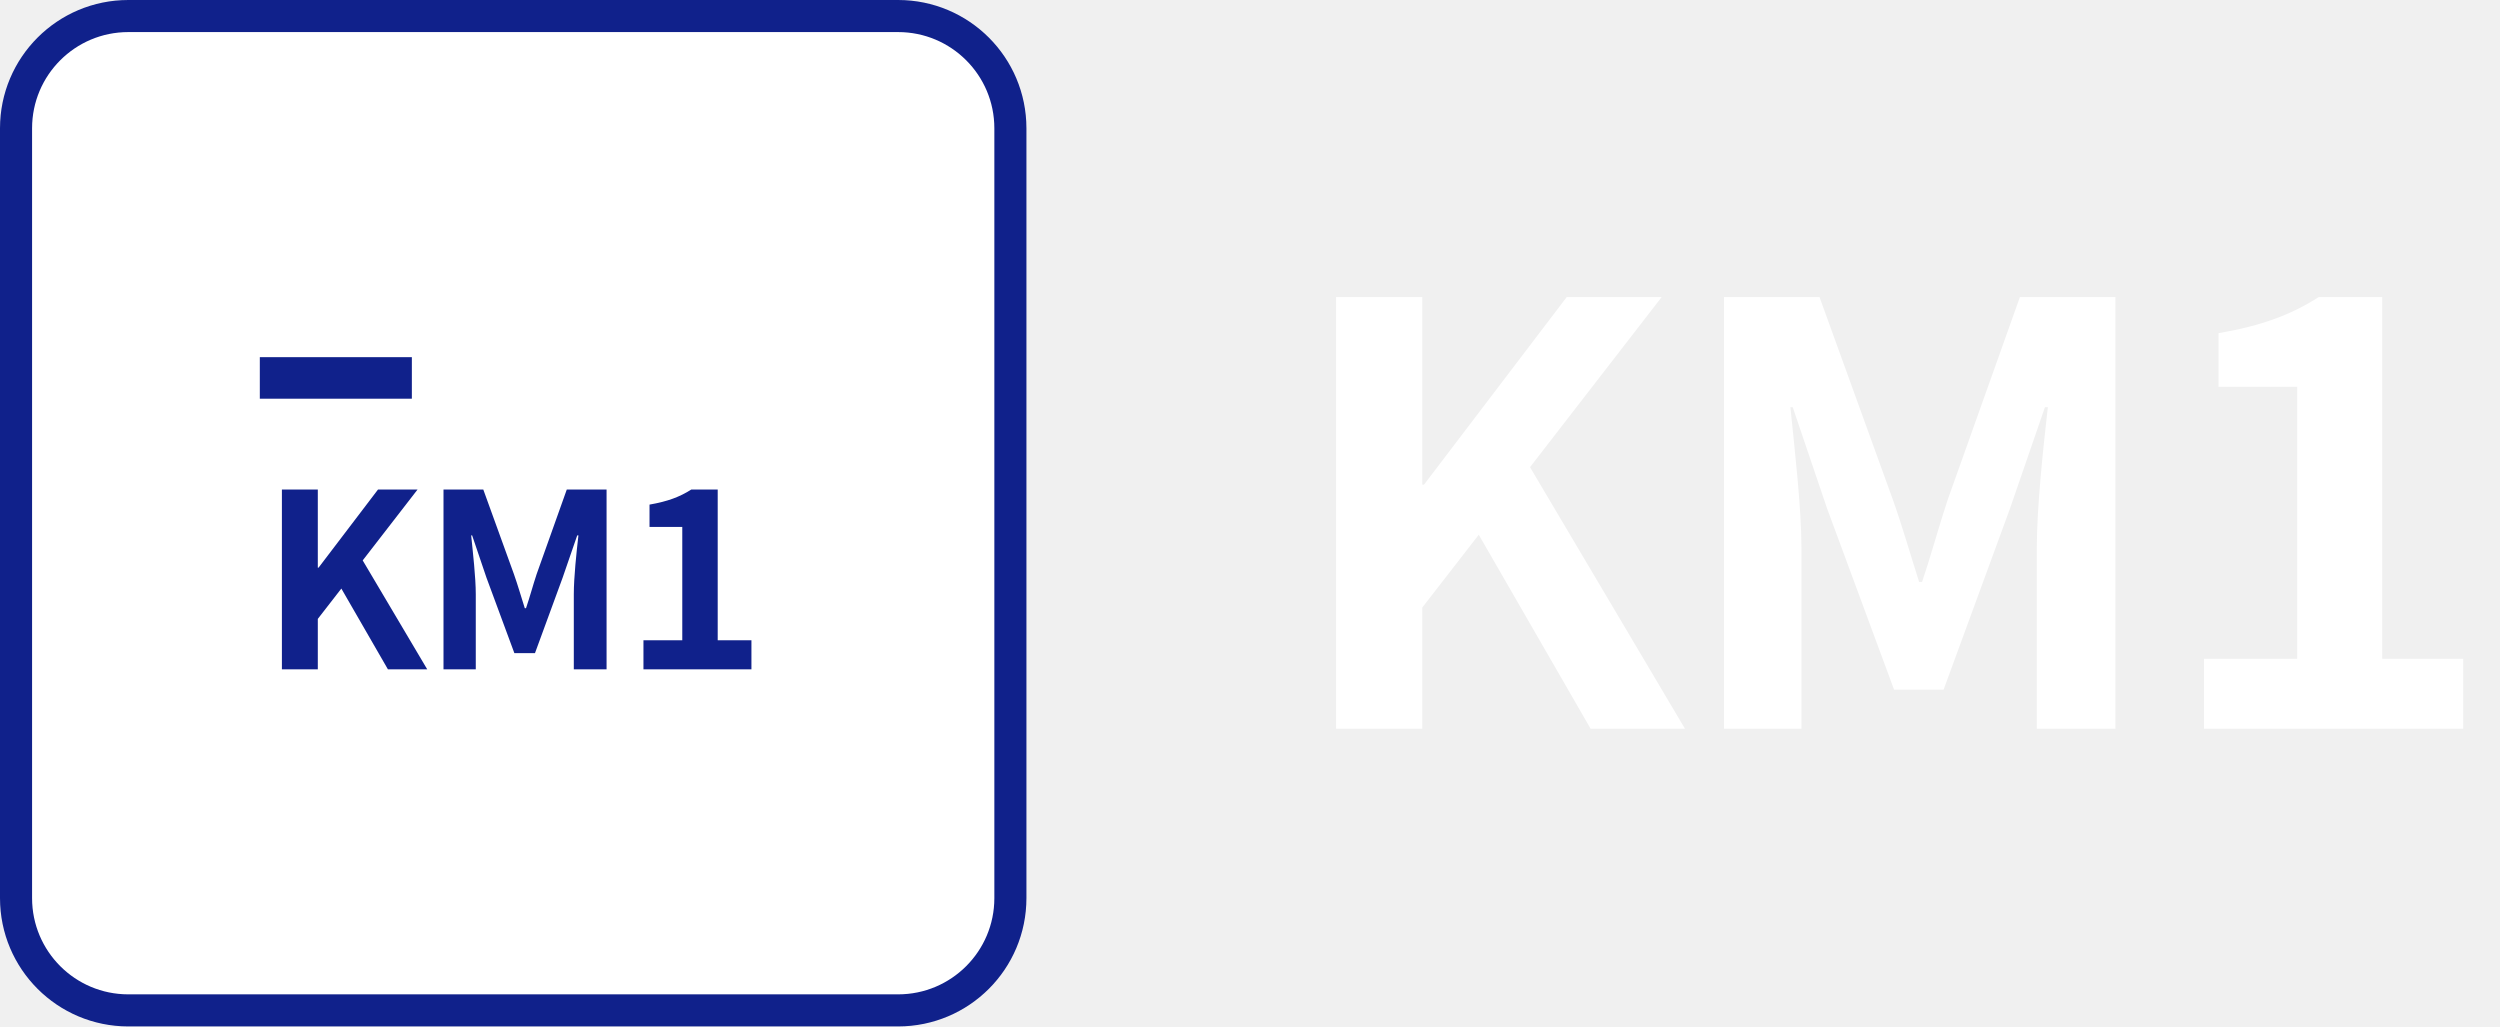
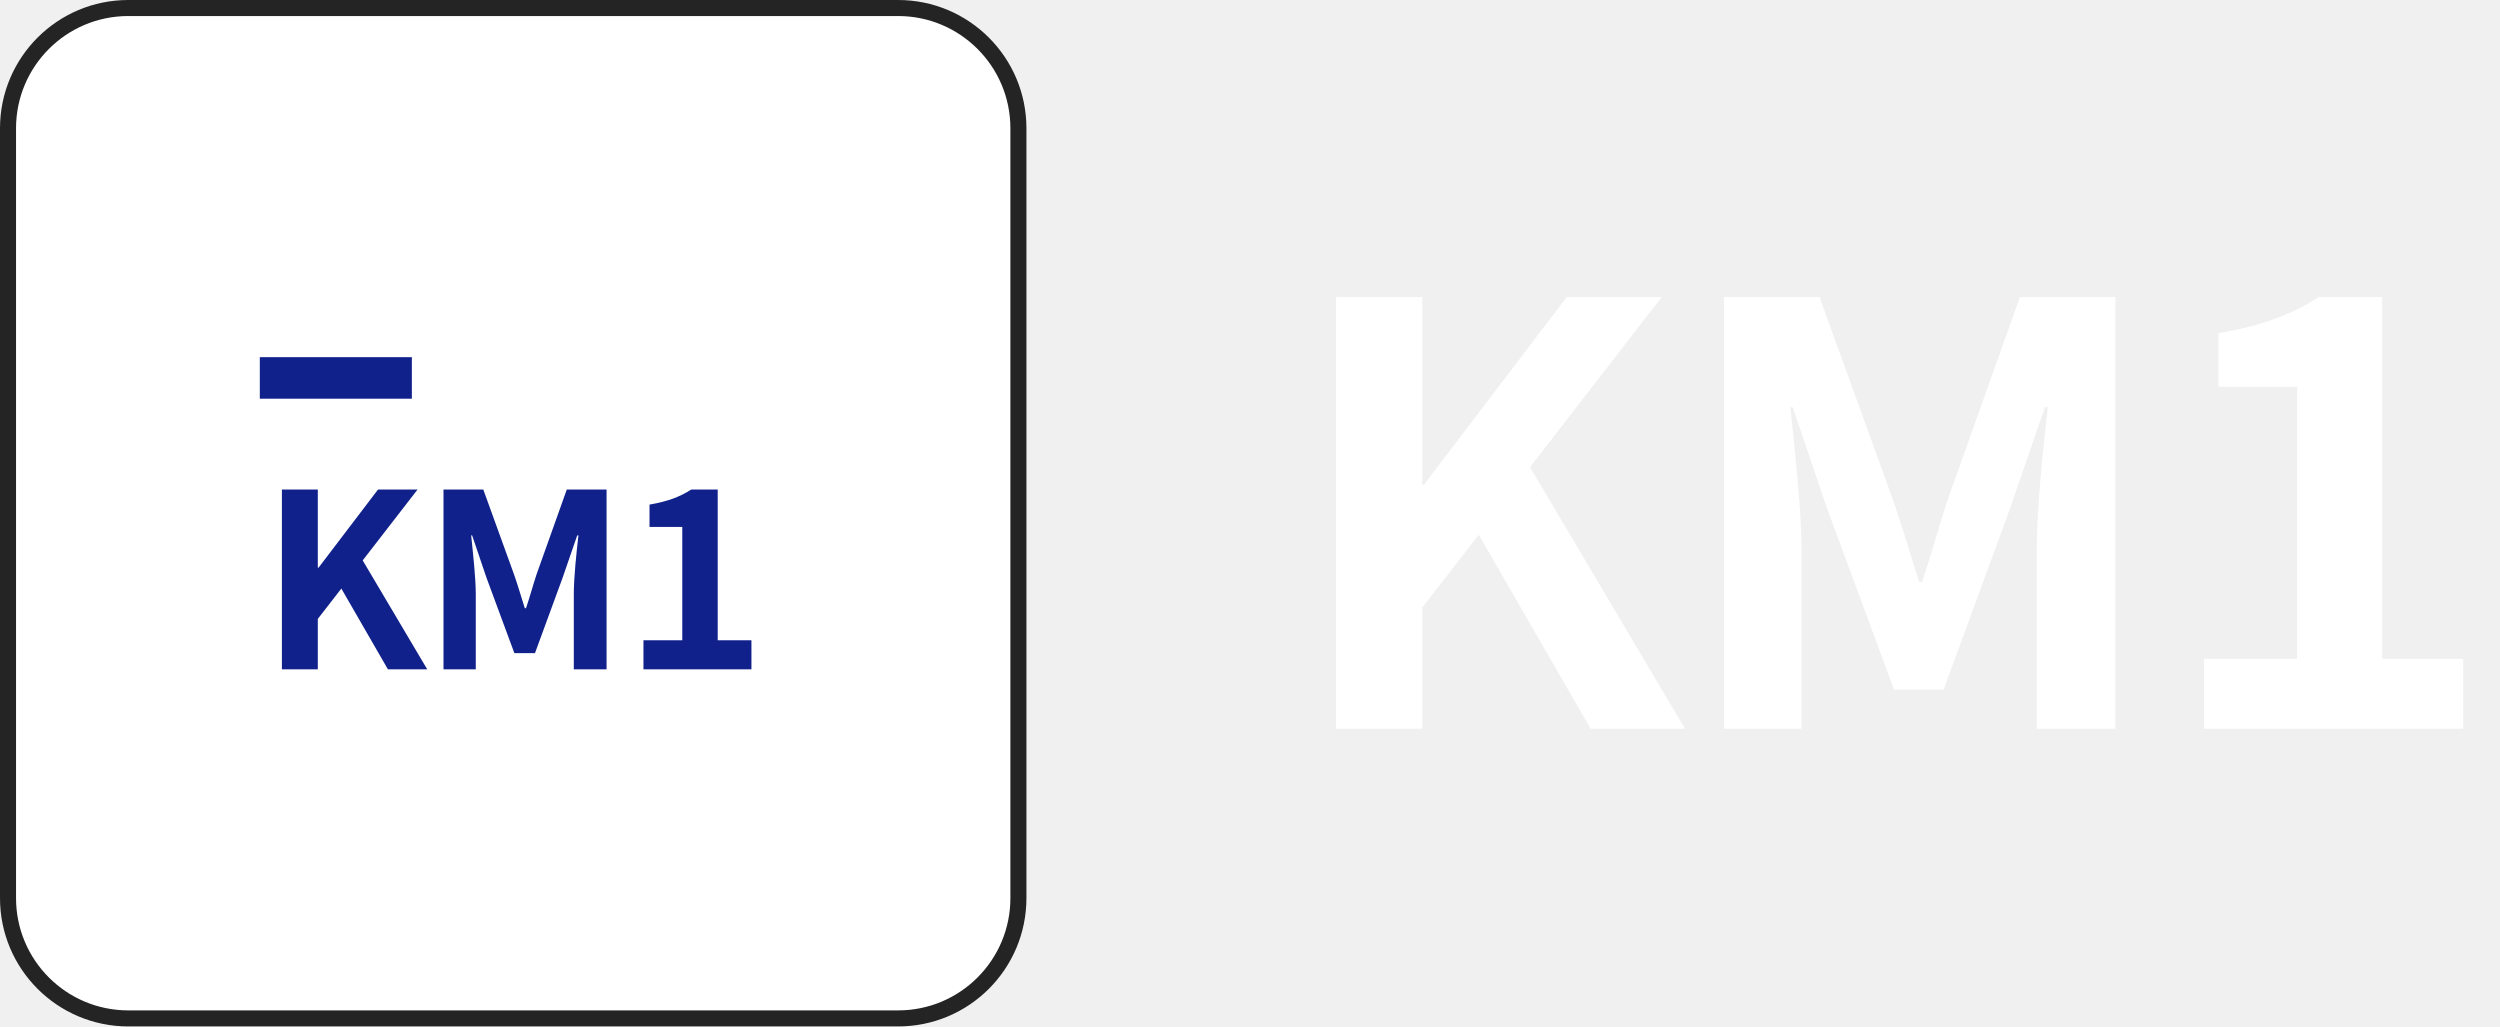
<svg xmlns="http://www.w3.org/2000/svg" width="155.88" height="64" viewBox="0 0 155.88 64">
  <g>
-     <rect x="1" y="1" width="62" height="62" rx="7.00" fill="#FFFFFF" stroke="#10218B" stroke-width="2" />
+     <rect x="0.5" y="0.5" width="63" height="63" rx="7.50" fill="#FFFFFF" stroke="#242424" stroke-width="1" />
    <path transform="translate(16.20 30.54) scale(0.01513)" d="M91 740.0H239V532.0L336 407.0L528 740.0H690L424 291.0L650 -1.0H487L242 321.0H239V-1.0H91ZM757.0 740.0H890.0V431.0C890.0 360.0 878.0 258.0 871.0 188.0H875.0L934.0 362.0L1049.0 673.0H1134.0L1248.0 362.0L1308.0 188.0H1313.0C1305.0 258.0 1294.0 360.0 1294.0 431.0V740.0H1429.0V-1.0H1265.0L1141.0 347.0C1126.0 392.0 1113.0 441.0 1097.0 488.0H1092.0C1077.0 441.0 1063.0 392.0 1047.0 347.0L921.0 -1.0H757.0ZM1581.0 740.0H2026.0V620.0H1887.0V-1.0H1778.0C1731.0 29.0 1681.0 48.0 1606.0 61.0V153.0H1741.0V620.0H1581.0Z" fill="#10218B" />
    <rect x="16.20" y="22.27" width="9.48" height="2.59" fill="#10218B" />
  </g>
  <path transform="translate(80.00 18.56) scale(0.03632)" d="M91 740.0H239V532.0L336 407.0L528 740.0H690L424 291.0L650 -1.0H487L242 321.0H239V-1.0H91ZM757.0 740.0H890.0V431.0C890.0 360.0 878.0 258.0 871.0 188.0H875.0L934.0 362.0L1049.0 673.0H1134.0L1248.0 362.0L1308.0 188.0H1313.0C1305.0 258.0 1294.0 360.0 1294.0 431.0V740.0H1429.0V-1.0H1265.0L1141.0 347.0C1126.0 392.0 1113.0 441.0 1097.0 488.0H1092.0C1077.0 441.0 1063.0 392.0 1047.0 347.0L921.0 -1.0H757.0ZM1581.0 740.0H2026.0V620.0H1887.0V-1.0H1778.0C1731.0 29.0 1681.0 48.0 1606.0 61.0V153.0H1741.0V620.0H1581.0Z" fill="#FFFFFF" />
</svg>
